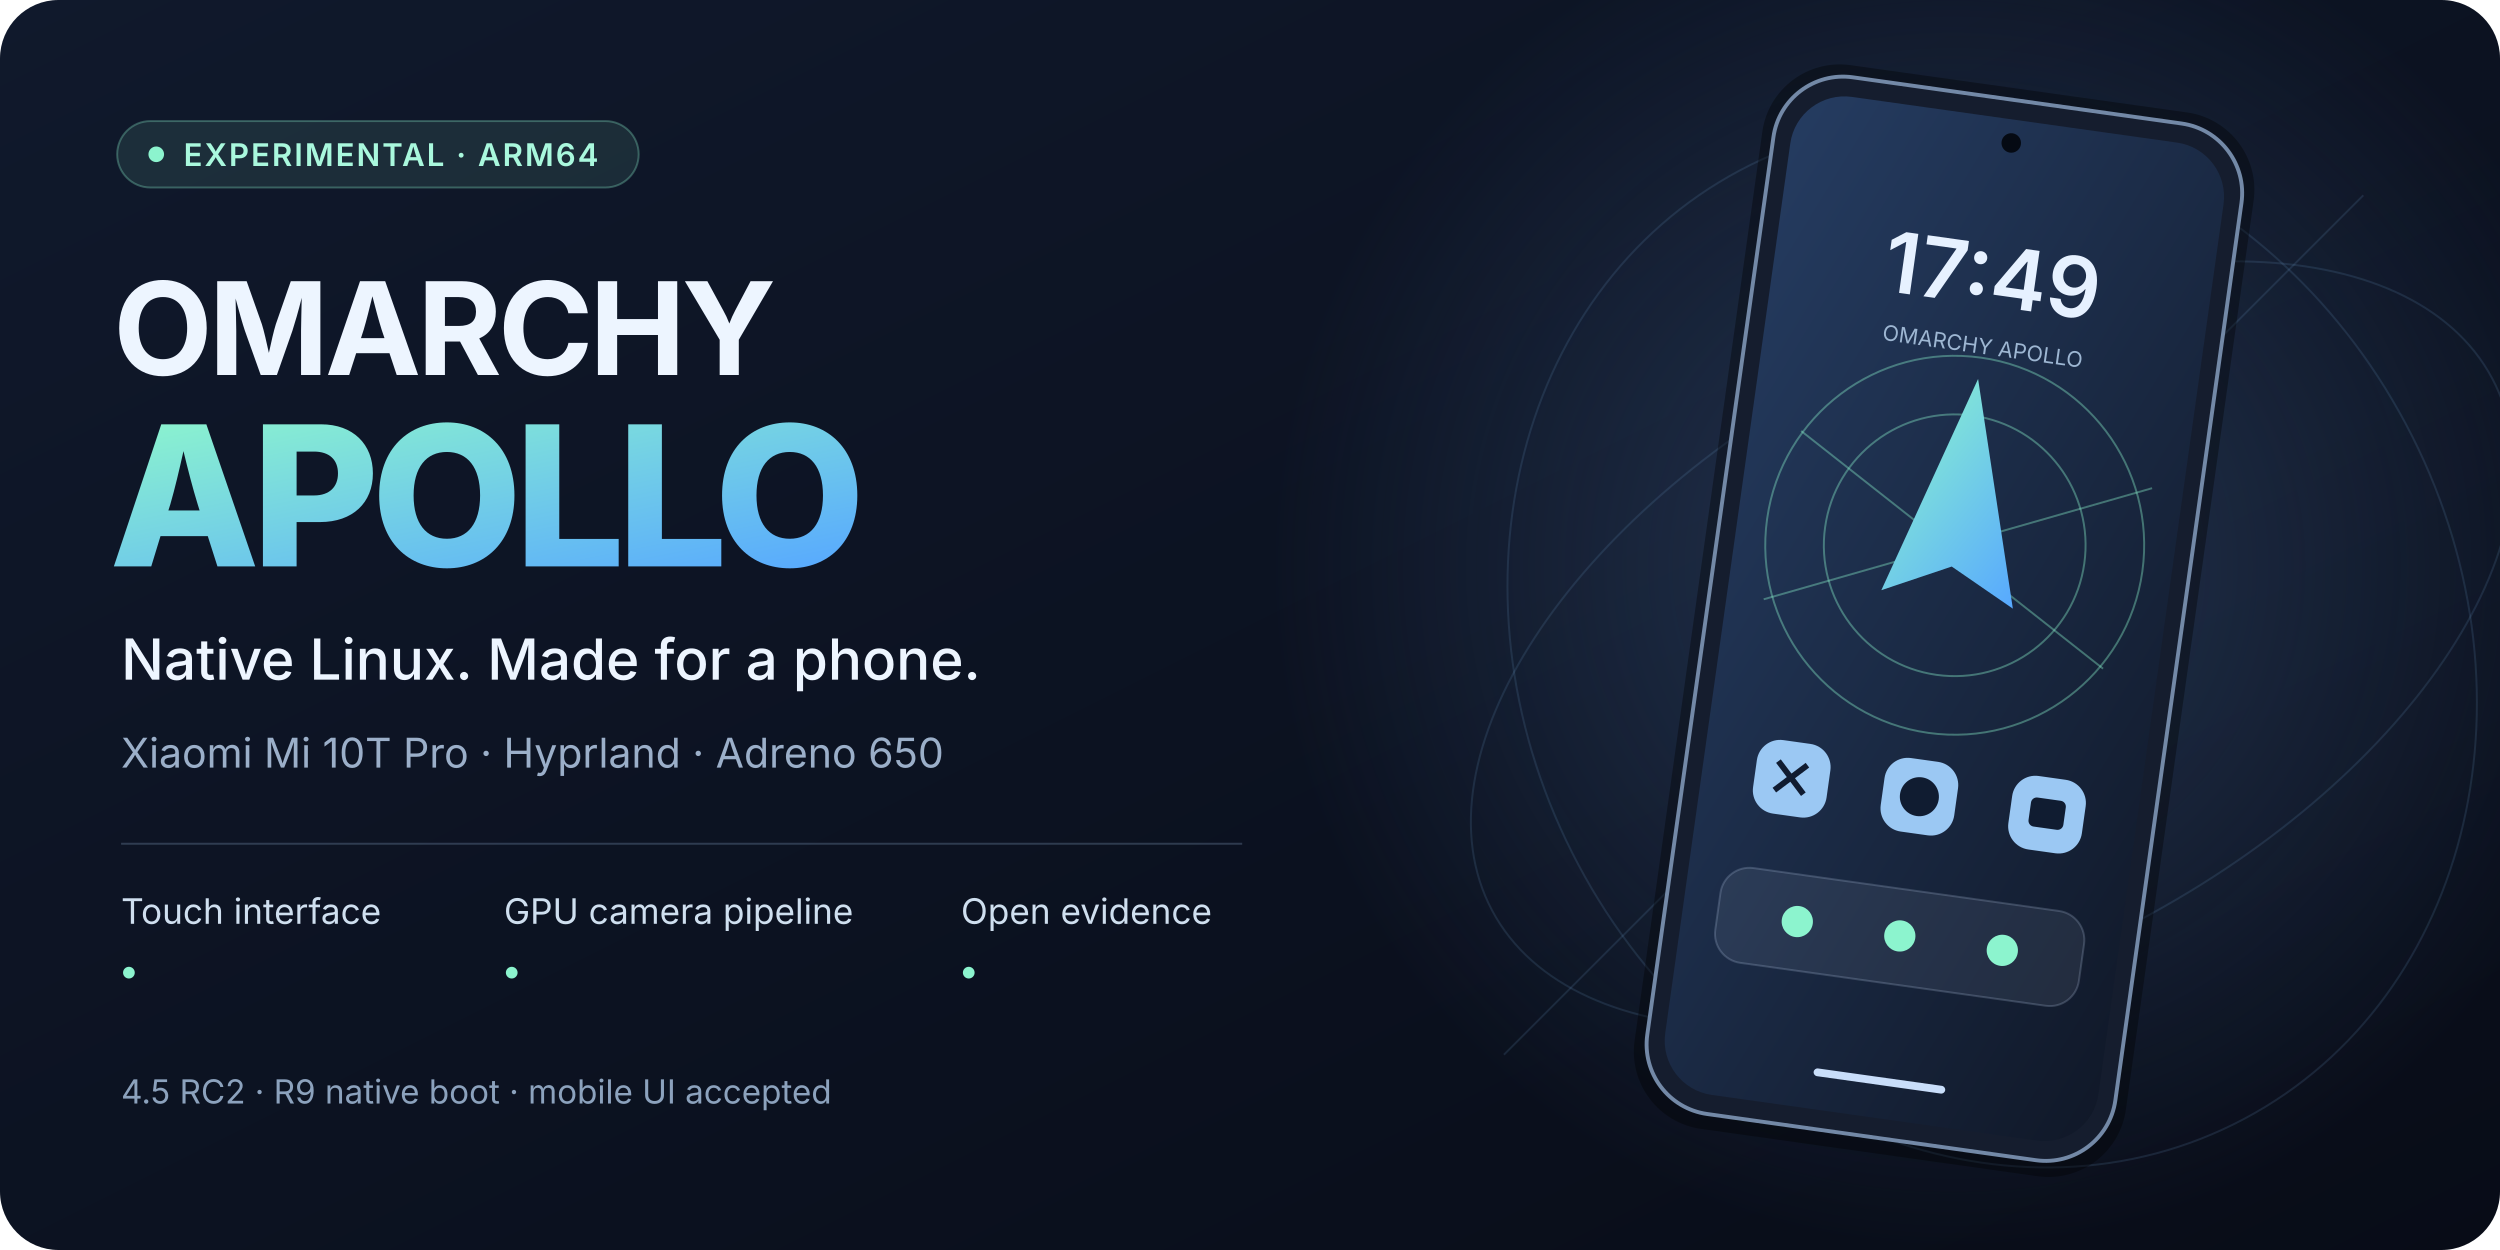
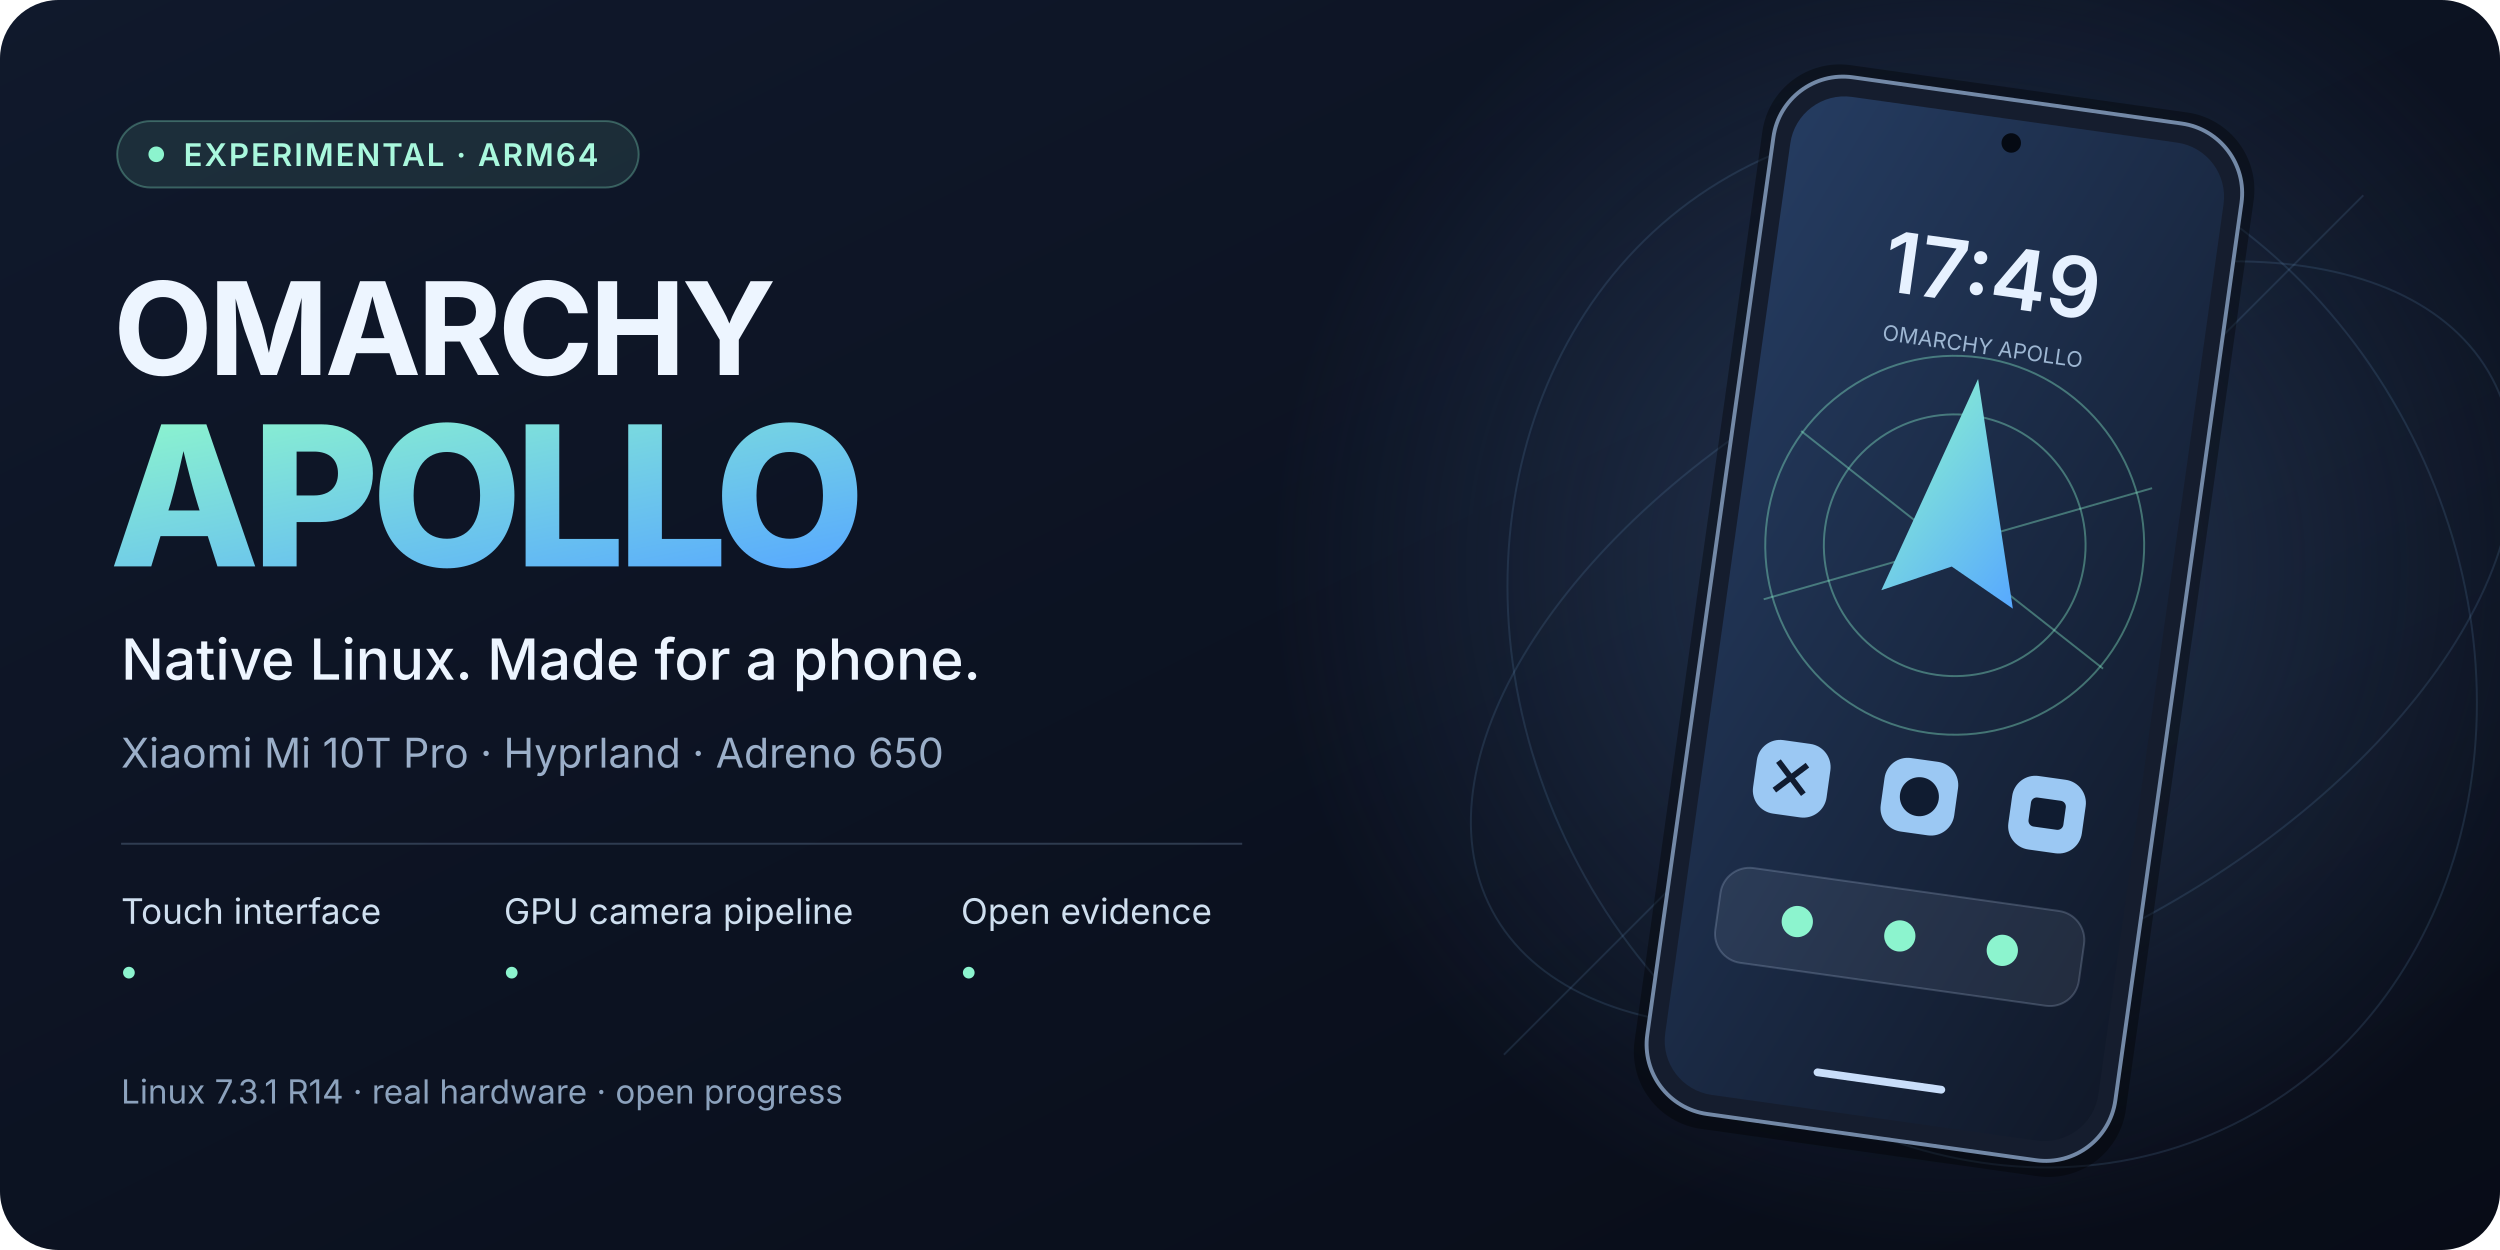
<svg xmlns="http://www.w3.org/2000/svg" width="1280" height="640" viewBox="0 0 1280 640" role="img" aria-labelledby="title desc">
  <defs>
    <linearGradient id="bg" x2="1" y2="1">
      <stop stop-color="#10192c" />
      <stop offset="1" stop-color="#080c17" />
    </linearGradient>
    <linearGradient id="accent" x2="1" y2="1">
      <stop stop-color="#8cf4ce" />
      <stop offset="1" stop-color="#57a8ff" />
    </linearGradient>
    <linearGradient id="screen" x2="1" y2="1">
      <stop stop-color="#253c61" />
      <stop offset="1" stop-color="#101828" />
    </linearGradient>
    <radialGradient id="glow">
      <stop stop-color="#42618f" stop-opacity=".45" />
      <stop offset="1" stop-color="#42618f" stop-opacity="0" />
    </radialGradient>
  </defs>
  <rect width="1280" height="640" rx="30" fill="url(#bg)" />
  <circle cx="1000" cy="290" r="350" fill="url(#glow)" />
  <g fill="none" stroke="#6b9fcc" stroke-opacity=".16">
    <ellipse cx="1020" cy="330" rx="240" ry="275" transform="rotate(-28 1020 330)" />
    <ellipse cx="1020" cy="330" rx="290" ry="160" transform="rotate(-28 1020 330)" />
    <path d="M770 540 1210 100" />
  </g>
  <g font-family="Inter, Segoe UI, Arial, sans-serif">
    <rect x="60" y="62" width="267" height="34" rx="17" fill="#8cf4ce" fill-opacity=".1" stroke="#8cf4ce" stroke-opacity=".3" />
    <circle cx="80" cy="79" r="4" fill="#8cf4ce" />
    <text x="94" y="85" fill="#a9f8dd" font-size="16" font-weight="600" letter-spacing="1">EXPERIMENTAL · ARM64</text>
    <text x="58" y="192" fill="#edf5ff" font-size="66" font-weight="750" letter-spacing="-2">OMARCHY</text>
    <text x="56" y="290" fill="url(#accent)" font-size="100" font-weight="800" letter-spacing="-4">APOLLO</text>
    <text x="62" y="348" fill="#edf5ff" font-size="29" font-weight="500">Native Linux. Made for a phone.</text>
    <text x="62" y="393" fill="#9bafc9" font-size="21">Xiaomi Mi 10T Pro · Hyprland · Adreno 650</text>
    <path d="M62 432h574" stroke="#7f9cbb" stroke-opacity=".3" />
    <text x="62" y="473" fill="#cfdfef" font-size="18">Touch interface</text>
    <text x="258" y="473" fill="#cfdfef" font-size="18">GPU camera pipeline</text>
    <text x="492" y="473" fill="#cfdfef" font-size="18">Open evidence</text>
    <g fill="#8cf4ce">
      <circle cx="66" cy="498" r="3" />
      <circle cx="262" cy="498" r="3" />
      <circle cx="496" cy="498" r="3" />
    </g>
-     <text x="62" y="565" fill="#8ca2bd" font-size="17">4.5 RC2 · R9 native boot · mobile UI accepted</text>
+     <text x="62" y="565" fill="#8ca2bd" font-size="17">Linux 7.3.1 R14 · real hardware · open progress</text>
  </g>
  <g transform="translate(875 48) rotate(8 115 265)">
    <rect x="-6" y="-6" width="254" height="550" rx="40" fill="#000" fill-opacity=".35" />
    <rect width="242" height="536" rx="36" fill="#151d2e" stroke="#7389a7" stroke-width="2" />
    <rect x="9" y="10" width="224" height="516" rx="28" fill="url(#screen)" />
    <circle cx="121" cy="22" r="5" fill="#050a13" />
    <g fill="none" stroke="#8cf4ce" stroke-opacity=".38">
      <circle cx="121" cy="230" r="97" />
      <circle cx="121" cy="230" r="67" />
      <path d="m28 271 189-84M35 183l170 99" />
    </g>
    <path d="m121 144 34 114-34-17-34 17z" fill="url(#accent)" />
    <g font-family="Inter, Segoe UI, Arial, sans-serif" text-anchor="middle">
      <text x="121" y="106" font-size="43" font-weight="600" fill="#e6f1ff">17:49</text>
      <text x="121" y="131" font-size="11" fill="#9db6d2">OMARCHY APOLLO</text>
    </g>
    <g fill="#9bc8f3">
      <rect x="36" y="341" width="38" height="38" rx="12" />
      <rect x="102" y="341" width="38" height="38" rx="12" />
      <rect x="168" y="341" width="38" height="38" rx="12" />
    </g>
    <g fill="#101c31">
      <path d="m47 352 15 15m0-15-15 15" stroke="#101c31" stroke-width="3" />
      <circle cx="121" cy="360" r="10" />
      <rect x="178" y="352" width="18" height="15" rx="3" />
    </g>
    <rect x="27" y="408" width="188" height="49" rx="15" fill="#d9e9ff" fill-opacity=".08" stroke="#c9defa" stroke-opacity=".2" />
    <g fill="#8cf4ce">
      <circle cx="68" cy="432" r="8" />
      <circle cx="121" cy="432" r="8" />
      <circle cx="174" cy="432" r="8" />
    </g>
    <rect x="87" y="505" width="68" height="4" rx="2" fill="#c9defa" />
  </g>
</svg>
